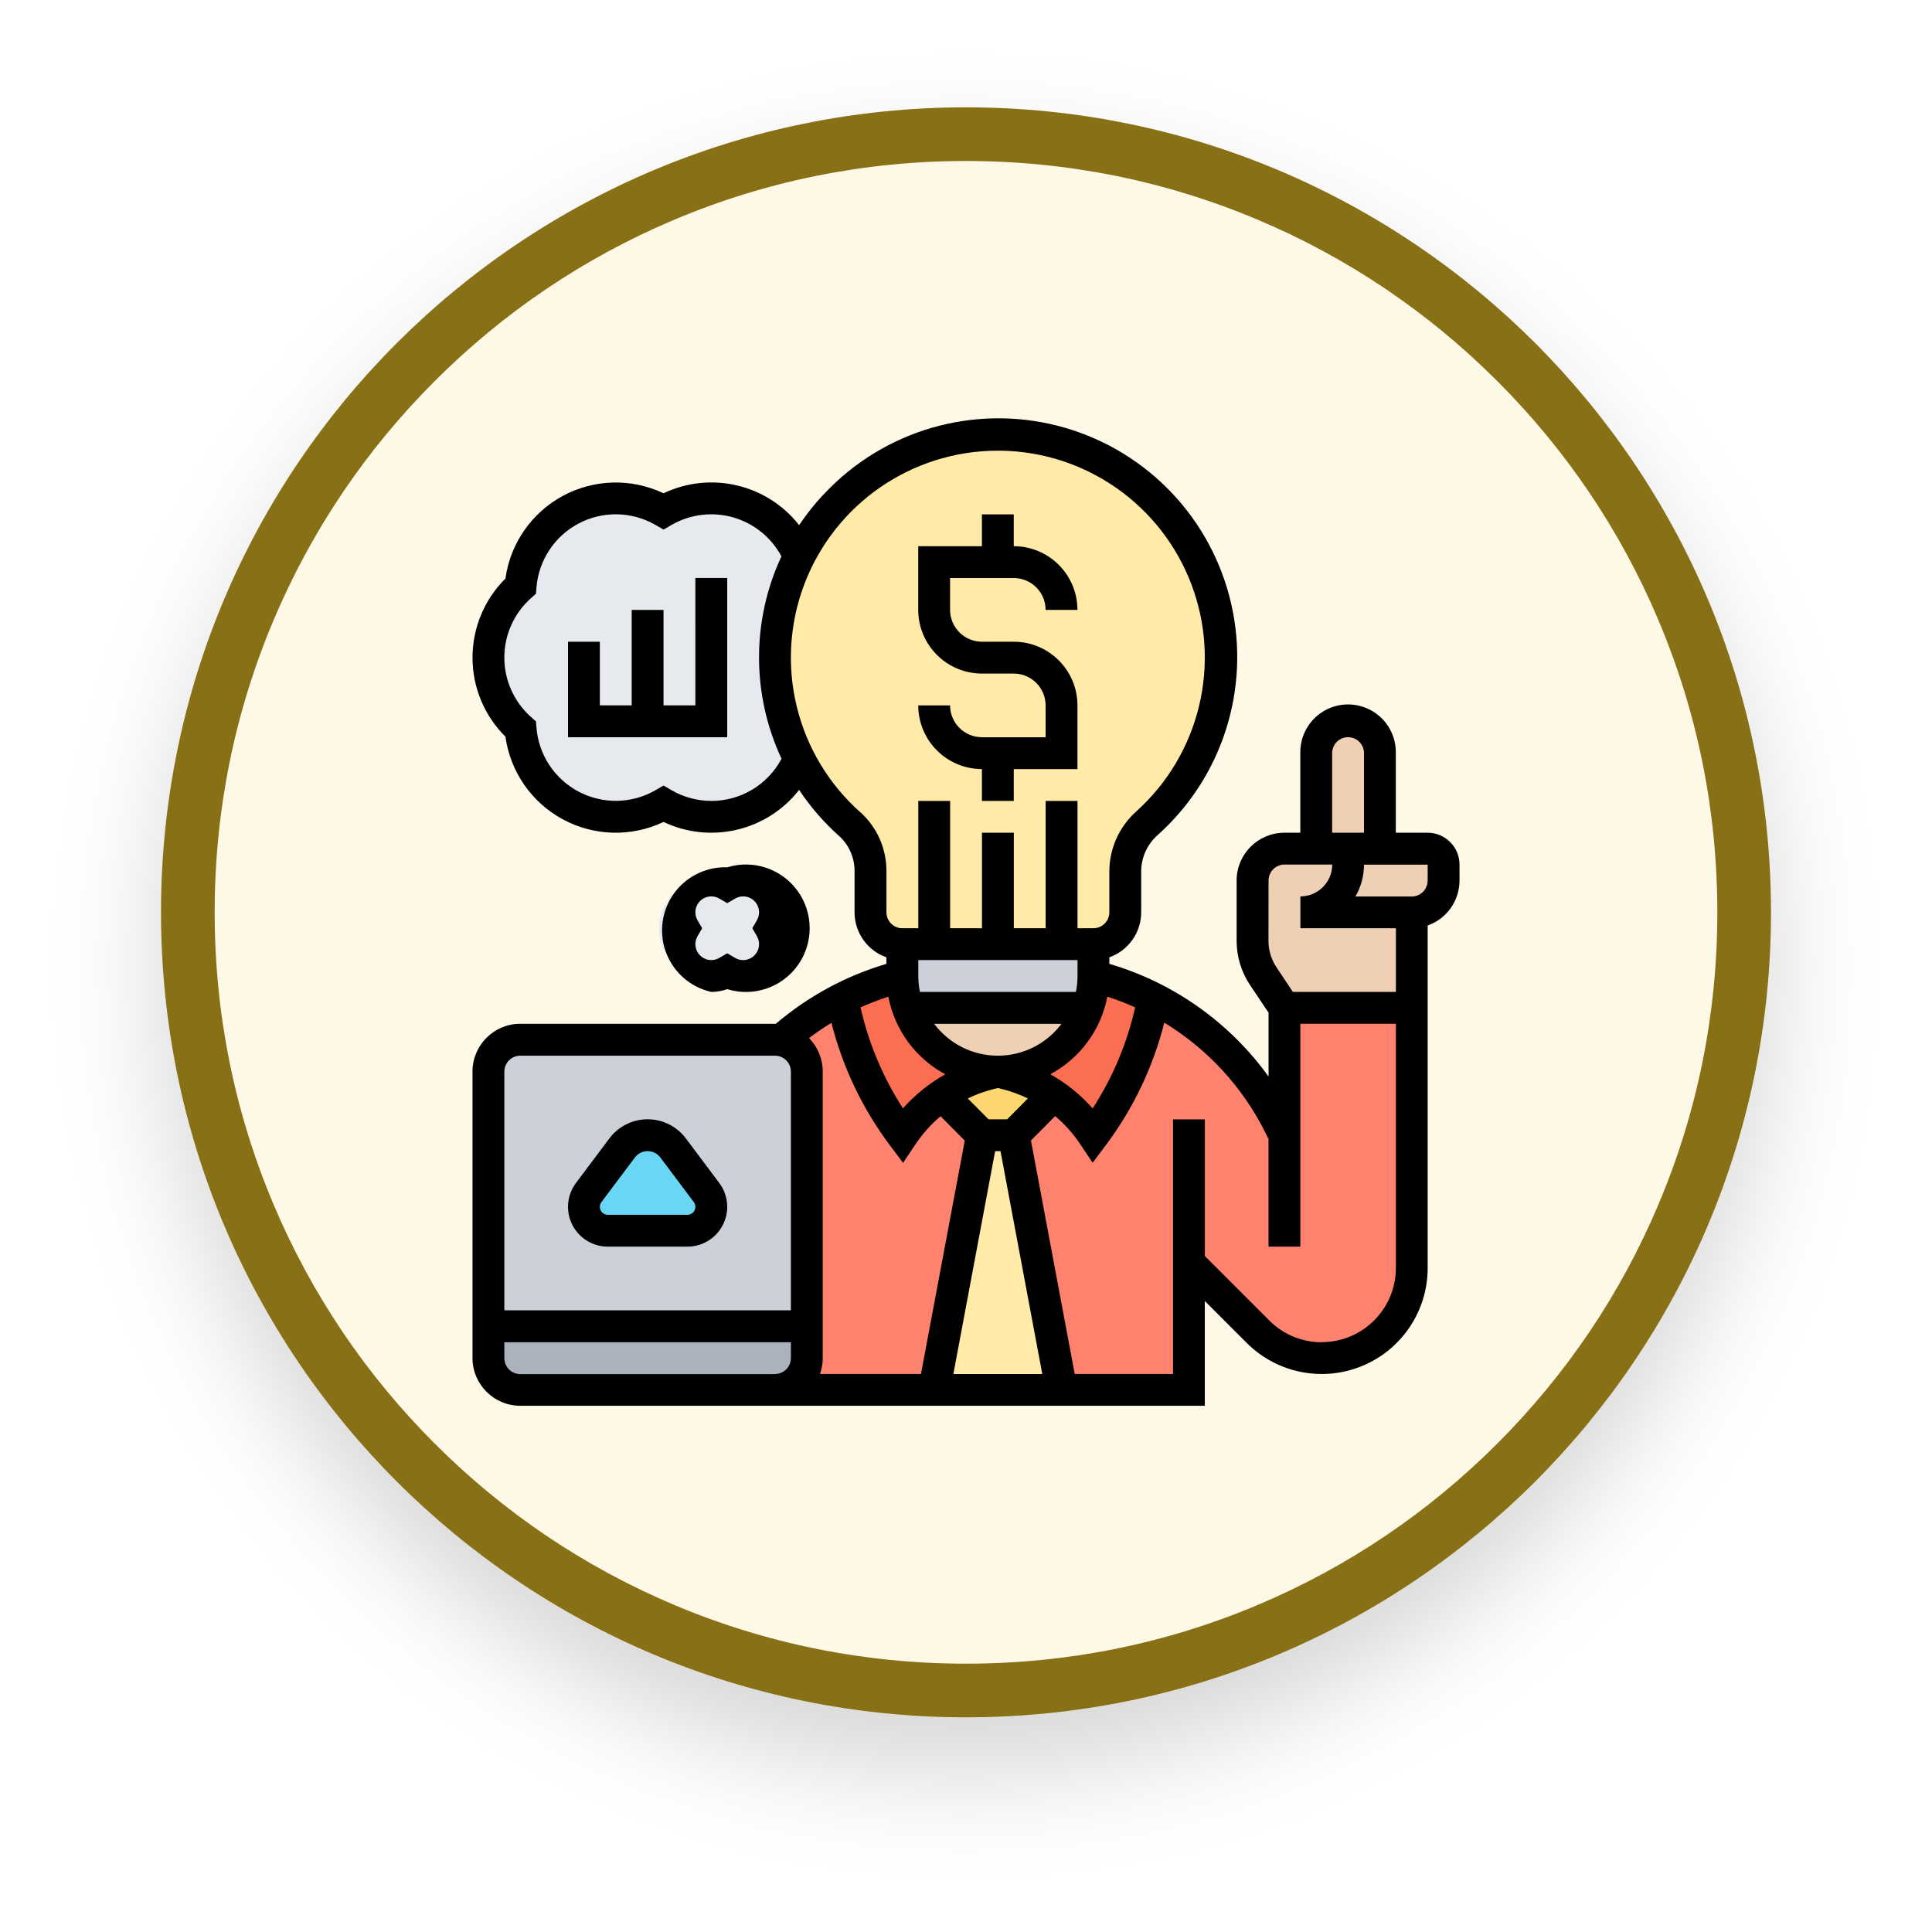
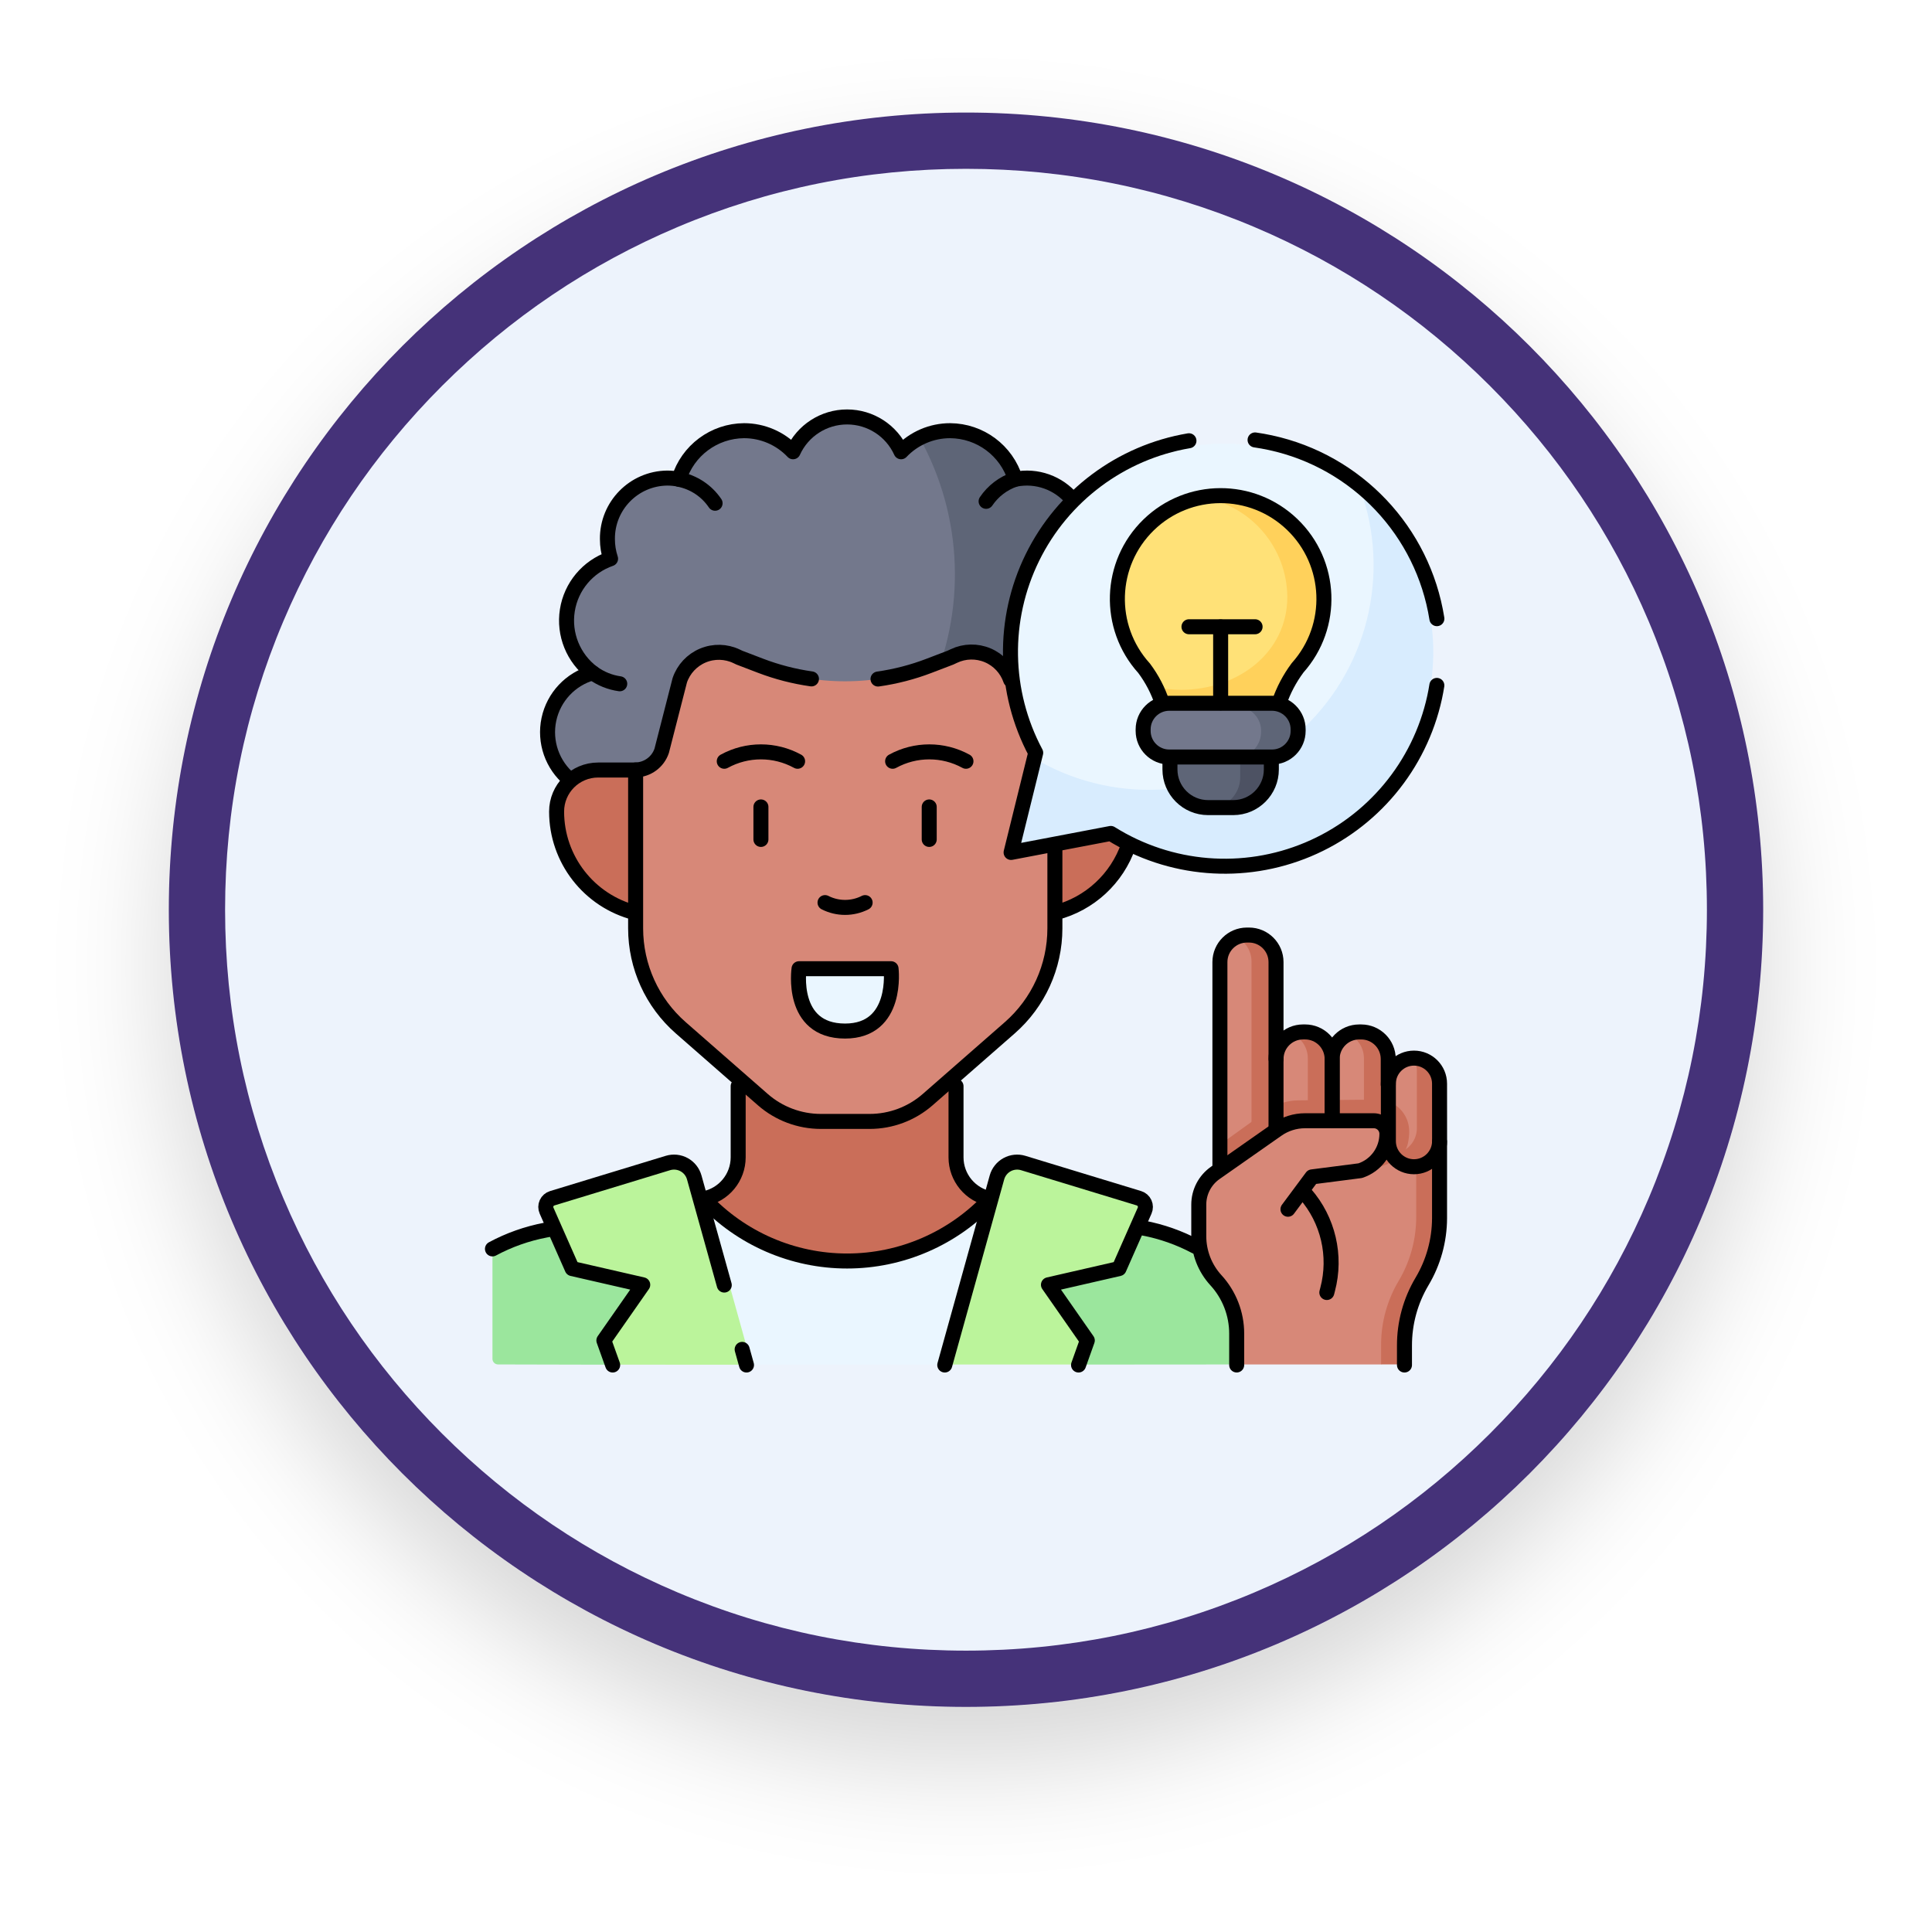
- <svg xmlns="http://www.w3.org/2000/svg" width="108" height="108" viewBox="0 0 108 108">
+ <svg xmlns="http://www.w3.org/2000/svg" width="103" height="103" viewBox="0 0 103 103">
  <defs>
-     <filter id="Path_904820" x="0" y="0" width="108" height="108" filterUnits="userSpaceOnUse">
+     <filter id="Path_978624" x="0" y="0" width="103" height="103" filterUnits="userSpaceOnUse">
      <feOffset dy="3" input="SourceAlpha" />
      <feGaussianBlur stdDeviation="3" result="blur" />
      <feFlood flood-opacity="0.161" />
      <feComposite operator="in" in2="blur" />
      <feComposite in="SourceGraphic" />
    </filter>
  </defs>
-   <g id="Group_1179253" data-name="Group 1179253" transform="translate(-211.023 -999.124)">
-     <g id="Group_1178464" data-name="Group 1178464" transform="translate(220.023 1005.124)">
-       <g id="Group_1173585" data-name="Group 1173585" transform="translate(0 0)">
-         <g id="Group_1173428" data-name="Group 1173428">
-           <g id="Group_1171958" data-name="Group 1171958">
-             <g id="Group_1167341" data-name="Group 1167341">
-               <g id="Group_1166792" data-name="Group 1166792">
-                 <g transform="matrix(1, 0, 0, 1, -9, -6)" filter="url(#Path_904820)">
-                   <g id="Path_904820-2" data-name="Path 904820" transform="translate(9 6)" fill="#fef9e7">
-                     <path d="M 45 88.5 C 39.127 88.5 33.43 87.35 28.068 85.082 C 22.889 82.891 18.236 79.755 14.241 75.759 C 10.245 71.764 7.109 67.111 4.918 61.932 C 2.65 56.57 1.5 50.873 1.5 45 C 1.5 39.127 2.65 33.43 4.918 28.068 C 7.109 22.889 10.245 18.236 14.241 14.241 C 18.236 10.245 22.889 7.109 28.068 4.918 C 33.43 2.65 39.127 1.5 45 1.5 C 50.873 1.5 56.57 2.65 61.932 4.918 C 67.111 7.109 71.764 10.245 75.759 14.241 C 79.755 18.236 82.891 22.889 85.082 28.068 C 87.35 33.43 88.5 39.127 88.5 45 C 88.5 50.873 87.35 56.57 85.082 61.932 C 82.891 67.111 79.755 71.764 75.759 75.759 C 71.764 79.755 67.111 82.891 61.932 85.082 C 56.57 87.35 50.873 88.5 45 88.5 Z" stroke="none" />
-                     <path d="M 45 3 C 39.329 3 33.829 4.11 28.653 6.299 C 23.652 8.415 19.16 11.443 15.302 15.302 C 11.443 19.16 8.415 23.652 6.299 28.653 C 4.11 33.829 3 39.329 3 45 C 3 50.671 4.11 56.171 6.299 61.347 C 8.415 66.348 11.443 70.84 15.302 74.698 C 19.16 78.557 23.652 81.585 28.653 83.701 C 33.829 85.89 39.329 87 45 87 C 50.671 87 56.171 85.89 61.347 83.701 C 66.348 81.585 70.84 78.557 74.698 74.698 C 78.557 70.84 81.585 66.348 83.701 61.347 C 85.89 56.171 87 50.671 87 45 C 87 39.329 85.89 33.829 83.701 28.653 C 81.585 23.652 78.557 19.16 74.698 15.302 C 70.84 11.443 66.348 8.415 61.347 6.299 C 56.171 4.11 50.671 3 45 3 M 45 -7.62939453125e-06 C 69.853 -7.62939453125e-06 90 20.147 90 45 C 90 69.853 69.853 90 45 90 C 20.147 90 -7.62939453125e-06 69.853 -7.62939453125e-06 45 C -7.62939453125e-06 20.147 20.147 -7.62939453125e-06 45 -7.62939453125e-06 Z" stroke="none" fill="#887013" />
+   <g id="Group_1206696" data-name="Group 1206696" transform="translate(-171 -1252)">
+     <g id="Group_1202703" data-name="Group 1202703" transform="translate(0 -1614)">
+       <g id="Group_1176881" data-name="Group 1176881">
+         <g id="Group_1175148" data-name="Group 1175148" transform="translate(0 1580)">
+           <g id="Group_1173798" data-name="Group 1173798" transform="translate(-3 -3520)">
+             <g id="Group_1171925" data-name="Group 1171925" transform="translate(-22 -2246)">
+               <g id="Group_1164524" data-name="Group 1164524" transform="translate(205 7058)">
+                 <g id="Group_1144123" data-name="Group 1144123">
+                   <g transform="matrix(1, 0, 0, 1, -9, -6)" filter="url(#Path_978624)">
+                     <g id="Path_978624-2" data-name="Path 978624" transform="translate(9 6)" fill="#edf3fc">
+                       <path d="M 42.5 83.5 C 36.964 83.5 31.595 82.416 26.541 80.279 C 21.659 78.214 17.274 75.257 13.509 71.491 C 9.743 67.726 6.786 63.341 4.721 58.459 C 2.584 53.405 1.5 48.036 1.5 42.5 C 1.5 36.964 2.584 31.595 4.721 26.541 C 6.786 21.659 9.743 17.274 13.509 13.509 C 17.274 9.743 21.659 6.786 26.541 4.721 C 31.595 2.584 36.964 1.5 42.5 1.5 C 48.036 1.5 53.405 2.584 58.459 4.721 C 63.341 6.786 67.726 9.743 71.491 13.509 C 75.257 17.274 78.214 21.659 80.279 26.541 C 82.416 31.595 83.5 36.964 83.5 42.5 C 83.5 48.036 82.416 53.405 80.279 58.459 C 78.214 63.341 75.257 67.726 71.491 71.491 C 67.726 75.257 63.341 78.214 58.459 80.279 C 53.405 82.416 48.036 83.5 42.5 83.5 Z" stroke="none" />
+                       <path d="M 42.5 3 C 37.166 3 31.994 4.044 27.126 6.103 C 22.422 8.092 18.198 10.941 14.569 14.569 C 10.941 18.198 8.092 22.422 6.103 27.126 C 4.044 31.994 3 37.166 3 42.5 C 3 47.834 4.044 53.006 6.103 57.874 C 8.092 62.578 10.941 66.802 14.569 70.431 C 18.198 74.059 22.422 76.908 27.126 78.897 C 31.994 80.956 37.166 82 42.5 82 C 47.834 82 53.006 80.956 57.874 78.897 C 62.578 76.908 66.802 74.059 70.431 70.431 C 74.059 66.802 76.908 62.578 78.897 57.874 C 80.956 53.006 82 47.834 82 42.5 C 82 37.166 80.956 31.994 78.897 27.126 C 76.908 22.422 74.059 18.198 70.431 14.569 C 66.802 10.941 62.578 8.092 57.874 6.103 C 53.006 4.044 47.834 3 42.5 3 M 42.5 0 C 65.972 0 85 19.028 85 42.5 C 85 65.972 65.972 85 42.5 85 C 19.028 85 0 65.972 0 42.5 C 0 19.028 19.028 0 42.5 0 Z" stroke="none" fill="#453179" />
+                     </g>
                  </g>
                </g>
              </g>
            </g>
          </g>
        </g>
      </g>
-       <g id="business-thinking_6446968" transform="translate(17.413 17.414)">
-         <g id="Group_1178999" data-name="Group 1178999" transform="translate(0.89 0.889)">
-           <g id="Group_1178982" data-name="Group 1178982" transform="translate(24.917 39.156)">
-             <path id="Path_1040897" data-name="Path 1040897" d="M236.45,360l2.67,14.238H232L234.67,360Z" transform="translate(-232 -360)" fill="#ffeaa7" />
+       <g id="inspire-idea_14781822_1_" data-name="inspire-idea_14781822 (1)" transform="translate(189.504 2880.729)">
+         <g id="Group_1173811" data-name="Group 1173811" transform="translate(7.75 7.5)">
+           <path id="Path_1030754" data-name="Path 1030754" d="M118.589,345.38v-3.7a2.249,2.249,0,0,0,1.828-2.209v-6.359h11.614v6.359a2.249,2.249,0,0,0,1.828,2.209l.316,3.185Z" transform="translate(-107.317 -300.001)" fill="#ca6e59" />
+           <path id="Path_1030755" data-name="Path 1030755" d="M60.179,17.509c0,7.317-3.938,16.009-13.962,13.134l-8.364-3.8a3.3,3.3,0,0,1-.218-4.884l.844-.233.584-.581a3.49,3.49,0,0,1,.7-5.987.308.308,0,0,0,.18-.358,3.313,3.313,0,0,1-.093-.78,3.225,3.225,0,0,1,3.189-3.258,3.192,3.192,0,0,1,.62.062,1.514,1.514,0,0,1,.241-.244,1.288,1.288,0,0,0,.535-1.124A3.594,3.594,0,0,1,49.471,9.1a.3.3,0,0,0,.455-.073,3.155,3.155,0,0,1,5.4,0,.3.3,0,0,0,.456.073A3.582,3.582,0,0,1,56.5,8.62C60.179,9.736,60.179,14.869,60.179,17.509Z" transform="translate(-33.72 -7.5)" fill="#73788c" />
+           <path id="Path_1030756" data-name="Path 1030756" d="M153.016,30.766a3.278,3.278,0,0,1-1.193,2.54l-9.566,5.2h-8.552l-3.065-1.394a15.027,15.027,0,0,0,10.281-22.023,3.56,3.56,0,0,1,1.619-.387,3.609,3.609,0,0,1,2.7,1.219l.168.821.608.547a3.19,3.19,0,0,1,.619-.062,3.225,3.225,0,0,1,3.19,3.258,3.331,3.331,0,0,1-.168,1.042,3.486,3.486,0,0,1,.955,6.082A3.248,3.248,0,0,1,153.016,30.766Z" transform="translate(-118.143 -13.968)" fill="#5e6577" />
+           <path id="Path_1030757" data-name="Path 1030757" d="M67.919,200.17a5.568,5.568,0,0,0,4.241-5.407h0a2.214,2.214,0,0,0-2.214-2.214H67.919l-22.3,0H43.589a2.214,2.214,0,0,0-2.214,2.214h0a5.568,5.568,0,0,0,4.241,5.407Z" transform="translate(-37.955 -173.73)" fill="#ca6e59" />
+           <path id="Path_1030758" data-name="Path 1030758" d="M99.84,130.95a2.2,2.2,0,0,1,2.877.948,8.841,8.841,0,0,0,.738,1.121l.481.64c.2.594.657,3.368,1.285,3.368v8.447a7.046,7.046,0,0,1-2.407,5.3l-4.376,3.83a4.7,4.7,0,0,1-3.093,1.161h-2.6a4.7,4.7,0,0,1-3.093-1.161l-4.376-3.83a7.046,7.046,0,0,1-2.407-5.3v-8.447A1.5,1.5,0,0,0,84.265,136l.964-3.76a2.2,2.2,0,0,1,3.034-1.273l.141.067,1.134.434a12.551,12.551,0,0,0,8.982,0l1.134-.434Z" transform="translate(-75.235 -118.206)" fill="#d78878" />
+           <path id="Path_1030759" data-name="Path 1030759" d="M170.647,300.083c-2.413,0-2.52-2.227-2.48-3.035a.3.3,0,0,1,.3-.288h4.342a.3.3,0,0,1,.3.3C173.14,297.87,172.981,300.083,170.647,300.083Z" transform="translate(-151.849 -267.344)" fill="#eaf6ff" />
+           <path id="Path_1030760" data-name="Path 1030760" d="M14.438,439.682l-6.383-.015a.3.3,0,0,1-.305-.3v-5.668a.306.306,0,0,1,.164-.272,9.864,9.864,0,0,1,2.659-.915l.735-.147,6.487,2.406Z" transform="translate(-7.75 -389.154)" fill="#9be69d" />
+           <path id="Path_1030761" data-name="Path 1030761" d="M297.81,435.218l-2.462,4.018-8.5.006-3.075-5.386c.034-.035,6.217-1.976,6.217-1.976l.42.08a9.867,9.867,0,0,1,2.779.978Z" transform="translate(-255.702 -388.722)" fill="#9be69d" />
+           <path id="Path_1030762" data-name="Path 1030762" d="M122.1,418.39l.929,4.666-3.357,4.064-10.195.012-3.867-4.263,1.442-4.456A10.442,10.442,0,0,0,122.1,418.39Z" transform="translate(-95.655 -376.604)" fill="#eaf6ff" />
+           <path id="Path_1030763" data-name="Path 1030763" d="M49.151,408.927l-2.777-9.985a1.118,1.118,0,0,0-1.4-.77L38.8,400.054a.484.484,0,0,0-.3.66l1.3,2.949a.305.305,0,0,0,.211.174l3.173.728a.305.305,0,0,1,.182.472L41.643,407.5a.305.305,0,0,0-.037.278l.415,1.146Z" transform="translate(-35.333 -358.399)" fill="#bbf49b" />
+           <path id="Path_1030764" data-name="Path 1030764" d="M243.879,408.71l2.78-10a1.117,1.117,0,0,1,1.4-.769l6.173,1.88a.485.485,0,0,1,.3.66l-1.3,2.949a.3.3,0,0,1-.211.174l-3.173.728a.305.305,0,0,0-.182.472l1.722,2.468a.3.3,0,0,1,.037.277l-.416,1.16Z" transform="translate(-219.866 -358.194)" fill="#bbf49b" />
+           <g id="Group_1173808" data-name="Group 1173808" transform="translate(37.646 27.587)">
+             <path id="Path_1030765" data-name="Path 1030765" d="M390.017,387.922v3.911a11.913,11.913,0,0,1-.268,2.371,8.328,8.328,0,0,1-.963,1.733c-.616,1.037-.347,2.105-.342,3.311l-.782.5h-7.707v-1.674a4.206,4.206,0,0,0-1.106-2.842,3.482,3.482,0,0,1-.914-2.349V391.2a2.063,2.063,0,0,1,.881-1.69Z" transform="translate(-377.933 -376.822)" fill="#d78878" />
+             <g id="Group_1173807" data-name="Group 1173807" transform="translate(9.406 6.566)">
+               <path id="Path_1030766" data-name="Path 1030766" d="M473.1,344.006v3.878a.813.813,0,0,1-.326.728c-.244.244-1.1-.129-1.474-.126l-.663-.709-.214-2.521.7-.543a1.364,1.364,0,0,1,1.328-1.362C472.9,343.516,473.1,343.747,473.1,344.006Z" transform="translate(-470.425 -343.35)" fill="#d78878" />
+               <path id="Path_1030767" data-name="Path 1030767" d="M481.61,344.7v3.064a1.365,1.365,0,0,1-2.468.8l-.087-.093a1.365,1.365,0,0,0,1.353-1.365V344.05a1.356,1.356,0,0,0-.2-.709h.037A1.364,1.364,0,0,1,481.61,344.7Z" transform="translate(-478.177 -343.34)" fill="#ca6e59" />
+             </g>
+             <path id="Path_1030768" data-name="Path 1030768" d="M476.669,386.87v4.079a6.651,6.651,0,0,1-.936,3.4,6.654,6.654,0,0,0-.935,3.427l0,.719a.305.305,0,0,1-.3.306h-.939l0-1.025a6.665,6.665,0,0,1,.936-3.427,6.65,6.65,0,0,0,.936-3.4v-3.9Z" transform="translate(-463.829 -375.877)" fill="#ca6e59" />
+             <path id="Path_1030769" data-name="Path 1030769" d="M391.4,281.34v11.016c0,.791-1.295,1.438-2.086,1.438l.672-1.8-.93-.884V281.34a1.44,1.44,0,0,1,.848-1.31A1.33,1.33,0,0,1,391.4,281.34Z" transform="translate(-387.921 -279.902)" fill="#d78878" />
+             <path id="Path_1030770" data-name="Path 1030770" d="M417.66,332.161v3.614c0,.583-.946,1.087-1.447,1.312a1.441,1.441,0,0,1-.851-1.312l-.351-.078v-3.412l.351-.124a1.441,1.441,0,0,1,.851-1.311C417.42,331,417.66,331.579,417.66,332.161Z" transform="translate(-411.24 -325.554)" fill="#d78878" />
+             <path id="Path_1030771" data-name="Path 1030771" d="M447.26,332.161v3.833c0,.582-1.052,1.086-1.552,1.311a1.44,1.44,0,0,1-.851-1.311l-.343-.219v-3.459l.343-.155a1.441,1.441,0,0,1,.851-1.311C447.071,331.035,447.26,331.579,447.26,332.161Z" transform="translate(-437.743 -325.554)" fill="#d78878" />
+             <path id="Path_1030772" data-name="Path 1030772" d="M399.537,280.208v10.429a.65.65,0,0,1-1.3,0V280.208a1.442,1.442,0,0,0-.847-1.31,1.416,1.416,0,0,1,.59-.128h.115A1.442,1.442,0,0,1,399.537,280.208Z" transform="translate(-395.415 -278.77)" fill="#ca6e59" />
+             <path id="Path_1030773" data-name="Path 1030773" d="M428.975,331.038v3.614a1.443,1.443,0,0,1-1.438,1.439h-.116a1.4,1.4,0,0,1-.587-.127,1.441,1.441,0,0,0,.851-1.312v-3.614a1.441,1.441,0,0,0-.851-1.311,1.405,1.405,0,0,1,.587-.127h.116A1.442,1.442,0,0,1,428.975,331.038Z" transform="translate(-421.861 -324.431)" fill="#ca6e59" />
+             <path id="Path_1030774" data-name="Path 1030774" d="M458.395,331.038v3.833a1.443,1.443,0,0,1-1.439,1.438h-.115a1.4,1.4,0,0,1-.587-.127,1.44,1.44,0,0,0,.85-1.311v-3.833a1.441,1.441,0,0,0-.85-1.311,1.4,1.4,0,0,1,.587-.127h.115A1.443,1.443,0,0,1,458.395,331.038Z" transform="translate(-448.289 -324.431)" fill="#ca6e59" />
+             <path id="Path_1030775" data-name="Path 1030775" d="M399.148,367.052a3.1,3.1,0,0,1-.066.633c-.267,1.279-2.17,1.438-3.519,1.578a4.3,4.3,0,0,0-2.549-.347c-.806.249-1.313,1.544-1.324,1.536l-2.64-1.381v-1.3l2.549-1.833a2.855,2.855,0,0,1,1.632-.531l4.232-.04A1.687,1.687,0,0,1,399.148,367.052Z" transform="translate(-387.92 -356.56)" fill="#ca6e59" />
+             <path id="Path_1030776" data-name="Path 1030776" d="M390.472,380.9l1.2-1.62a.305.305,0,0,1,.208-.121l2.6-.315a2.065,2.065,0,0,0,1.423-1.981.7.7,0,0,0-.7-.68h-3.829a2.584,2.584,0,0,0-1.483.467l-3.3,2.312Z" transform="translate(-385.714 -366.273)" fill="#d78878" />
          </g>
-           <g id="Group_1178983" data-name="Group 1178983" transform="translate(25.356 35.596)">
-             <path id="Path_1040898" data-name="Path 1040898" d="M242.183,329.315l-2.231,2.245h-1.78l-2.231-2.245a8.317,8.317,0,0,1,2.674-1.2l.447-.111.447.111A8.317,8.317,0,0,1,242.183,329.315Z" transform="translate(-235.94 -328)" fill="#fcd770" />
-           </g>
-           <g id="Group_1178984" data-name="Group 1178984" transform="translate(0 3.56)">
-             <path id="Path_1040899" data-name="Path 1040899" d="M24.018,48.9a12.4,12.4,0,0,0,1.354,5.653,5.339,5.339,0,0,1-7.583,2.53A5.337,5.337,0,0,1,9.8,52.895a5.337,5.337,0,0,1,0-7.991,5.337,5.337,0,0,1,7.99-4.187,5.339,5.339,0,0,1,7.583,2.53A12.407,12.407,0,0,0,24.018,48.9Z" transform="translate(-8 -40)" fill="#e6e9ed" />
-           </g>
-           <g id="Group_1178985" data-name="Group 1178985" transform="translate(10.679 24.917)">
-             <path id="Path_1040900" data-name="Path 1040900" d="M109.339,233.78a1.768,1.768,0,0,0,0,1.78,1.777,1.777,0,0,1-2.67,1.54,2.681,2.681,0,1,1,0-4.859,1.777,1.777,0,0,1,2.67,1.54Z" transform="translate(-104 -232)" fill="#e6e9ed" />
-           </g>
-           <g id="Group_1178986" data-name="Group 1178986" transform="translate(29.367 31.507)">
-             <path id="Path_1040901" data-name="Path 1040901" d="M287.128,298.889v-7.119h7.119v14.544a5.034,5.034,0,0,1-8.593,3.56l-3.866-3.866v7.119H274.67L272,298.889l2.231-2.245a8.305,8.305,0,0,1,2.218,2.245,18.256,18.256,0,0,0,3.348-7.649,15.941,15.941,0,0,1,7.052,7.094Z" transform="translate(-272 -291.24)" fill="#ff826e" />
-           </g>
-           <g id="Group_1178987" data-name="Group 1178987" transform="translate(16.018 31.507)">
-             <path id="Path_1040902" data-name="Path 1040902" d="M161.337,296.644l2.231,2.245-2.67,14.238H152a1.779,1.779,0,0,0,1.78-1.78V295.329a1.78,1.78,0,0,0-1.435-1.746,15.958,15.958,0,0,1,3.426-2.343,18.255,18.255,0,0,0,3.348,7.649A8.3,8.3,0,0,1,161.337,296.644Z" transform="translate(-152 -291.24)" fill="#ff826e" />
-           </g>
-           <g id="Group_1178988" data-name="Group 1178988" transform="translate(28.477 30.257)">
-             <path id="Path_1040903" data-name="Path 1040903" d="M272.688,281.25a18.255,18.255,0,0,1-3.348,7.649,8.309,8.309,0,0,0-4.892-3.448l-.447-.111A5.334,5.334,0,0,0,269.339,280,15.92,15.92,0,0,1,272.688,281.25Z" transform="translate(-264 -280)" fill="#fc6e51" />
-           </g>
-           <g id="Group_1178989" data-name="Group 1178989" transform="translate(19.789 30.257)">
-             <path id="Path_1040904" data-name="Path 1040904" d="M189.552,281.78a5.342,5.342,0,0,0,5.036,3.56l-.447.111a8.309,8.309,0,0,0-4.892,3.448,18.255,18.255,0,0,1-3.348-7.649,15.88,15.88,0,0,1,3.348-1.25A5.326,5.326,0,0,0,189.552,281.78Z" transform="translate(-185.9 -280)" fill="#fc6e51" />
-           </g>
-           <g id="Group_1178990" data-name="Group 1178990" transform="translate(0 49.835)">
-             <path id="Path_1040905" data-name="Path 1040905" d="M25.8,456v1.78a1.779,1.779,0,0,1-1.78,1.78H9.78A1.779,1.779,0,0,1,8,457.78V456Z" transform="translate(-8 -456)" fill="#aab2bd" />
-           </g>
-           <g id="Group_1178991" data-name="Group 1178991" transform="translate(0 33.816)">
-             <path id="Path_1040906" data-name="Path 1040906" d="M25.8,313.78v14.238H8V313.78A1.779,1.779,0,0,1,9.78,312H24.018a1.778,1.778,0,0,1,1.78,1.78Z" transform="translate(-8 -312)" fill="#ccd1d9" />
-           </g>
-           <g id="Group_1178992" data-name="Group 1178992" transform="translate(5.339 39.156)">
-             <path id="Path_1040907" data-name="Path 1040907" d="M62.852,363.2a1.334,1.334,0,0,1-1.068,2.136h-4.45a1.335,1.335,0,0,1-1.068-2.136l1.869-2.492a1.78,1.78,0,0,1,2.848,0Z" transform="translate(-56 -360)" fill="#69d6f4" />
-           </g>
-           <g id="Group_1178993" data-name="Group 1178993" transform="translate(45.385 23.138)">
-             <path id="Path_1040908" data-name="Path 1040908" d="M424.009,216.89v.89a1.779,1.779,0,0,1-1.78,1.78H416a2.67,2.67,0,0,0,2.67-2.67.89.89,0,0,0-.89-.89h5.339A.89.89,0,0,1,424.009,216.89Z" transform="translate(-416 -216)" fill="#f0d0b4" />
-           </g>
-           <g id="Group_1178994" data-name="Group 1178994" transform="translate(46.275 16.018)">
-             <path id="Path_1040909" data-name="Path 1040909" d="M427.56,153.78v5.339H424V153.78a1.78,1.78,0,1,1,3.56,0Z" transform="translate(-424 -152)" fill="#f0d0b4" />
-           </g>
-           <g id="Group_1178995" data-name="Group 1178995" transform="translate(42.715 23.138)">
-             <path id="Path_1040910" data-name="Path 1040910" d="M400.9,219.56V224.9H393.78l-1.182-1.773a3.561,3.561,0,0,1-.6-1.974V217.78a1.779,1.779,0,0,1,1.78-1.78h2.67a.89.89,0,0,1,.89.89,2.67,2.67,0,0,1-2.67,2.67Z" transform="translate(-392 -216)" fill="#f0d0b4" />
-           </g>
-           <g id="Group_1178996" data-name="Group 1178996" transform="translate(23.441 32.037)">
-             <path id="Path_1040911" data-name="Path 1040911" d="M218.73,296H228.8a5.342,5.342,0,0,1-10.071,0Z" transform="translate(-218.73 -296)" fill="#f0d0b4" />
-           </g>
-           <g id="Group_1178997" data-name="Group 1178997" transform="translate(23.137 28.477)">
-             <path id="Path_1040912" data-name="Path 1040912" d="M226.679,264v1.78a5.325,5.325,0,0,1-.3,1.78H216.3a5.325,5.325,0,0,1-.3-1.78V264h10.679Z" transform="translate(-216 -264)" fill="#ccd1d9" />
-           </g>
-           <g id="Group_1178998" data-name="Group 1178998" transform="translate(16.018)">
-             <path id="Path_1040913" data-name="Path 1040913" d="M168.018,36.476h-8.9a1.779,1.779,0,0,1-1.78-1.78V32.4a3.518,3.518,0,0,0-1.164-2.632,12.459,12.459,0,1,1,16.612-.042,3.605,3.605,0,0,0-1.21,2.674v2.3a1.779,1.779,0,0,1-1.78,1.78Z" transform="translate(-152 -7.999)" fill="#ffeaa7" />
+           <g id="Group_1173810" data-name="Group 1173810" transform="translate(27.943 1.437)">
+             <path id="Path_1030777" data-name="Path 1030777" d="M302.915,29.783a11.847,11.847,0,0,1-11.763,12.029c-2.146,0-6.857-1.575-7.47-3.285l.116-.468a.3.3,0,0,0-.026-.213A11.1,11.1,0,0,1,300.966,24.4,10.541,10.541,0,0,1,302.915,29.783Z" transform="translate(-282.516 -21.635)" fill="#eaf6ff" />
+             <path id="Path_1030778" data-name="Path 1030778" d="M305.7,59.546a11.121,11.121,0,0,1-16.668,7.1.3.3,0,0,0-.216-.04l-4.579.873a.306.306,0,0,1-.354-.373l1.018-4.119a11.975,11.975,0,0,0,17.284-14.123A11.077,11.077,0,0,1,305.7,59.546Z" transform="translate(-283.738 -46.096)" fill="#d8ecfe" />
+             <g id="Group_1173809" data-name="Group 1173809" transform="translate(5.374 2.766)">
+               <path id="Path_1030779" data-name="Path 1030779" d="M345.509,55.23c0,2.975-3.125,5.854-6.162,5.854-.461,0-.959.313-1.763-.875a6.47,6.47,0,0,0-.8-1.4,5.512,5.512,0,0,1,3.111-9.127C344.071,49.682,345.509,52.583,345.509,55.23Z" transform="translate(-335.361 -49.596)" fill="#ffe177" />
+               <path id="Path_1030780" data-name="Path 1030780" d="M364.536,54.349a5.492,5.492,0,0,1-1.4,3.672,6.655,6.655,0,0,0-1.335,3.968v.345l-5.549.018v-.3a9.315,9.315,0,0,0-.682-3.032,5.581,5.581,0,0,0,1.335.16c3.036,0,5.667-1.977,5.667-4.953a5.419,5.419,0,0,0-4.519-5.3,5.516,5.516,0,0,1,6.485,5.426Z" transform="translate(-353.513 -48.837)" fill="#ffd15b" />
+               <path id="Path_1030781" data-name="Path 1030781" d="M366.692,179.51l.863,1.685c0,.914-.548,1.685-2.517,1.685h-.432a1.655,1.655,0,0,1-1.655-1.655V179.51h3.741Z" transform="translate(-360.145 -166.221)" fill="#5e6577" />
+               <path id="Path_1030782" data-name="Path 1030782" d="M386.8,179.511v1.715a1.655,1.655,0,0,1-1.655,1.655h-1.67a1.654,1.654,0,0,0,1.654-1.655v-1.715Z" transform="translate(-378.581 -166.222)" fill="#4d5263" />
+               <path id="Path_1030783" data-name="Path 1030783" d="M354.015,160.546c0,.366.222.781,0,1.022a6.664,6.664,0,0,1-2.212.525h-4.07a1.28,1.28,0,0,1-1.229-1.326,1.382,1.382,0,0,1,.36-.939,1.184,1.184,0,0,1,.869-.388h4.07C352.482,159.439,354.015,159.813,354.015,160.546Z" transform="translate(-345.371 -148.191)" fill="#73788c" />
+               <path id="Path_1030784" data-name="Path 1030784" d="M402.069,160.766a1.38,1.38,0,0,1-.359.938,1.185,1.185,0,0,1-.869.388h-2.229a1.183,1.183,0,0,0,.869-.388,1.38,1.38,0,0,0,.359-.938,1.281,1.281,0,0,0-1.229-1.327h2.229A1.281,1.281,0,0,1,402.069,160.766Z" transform="translate(-392.179 -148.191)" fill="#5e6577" />
+             </g>
          </g>
        </g>
-         <g id="Group_1179000" data-name="Group 1179000" transform="translate(0 -0.001)">
-           <path id="Path_1040914" data-name="Path 1040914" d="M227.56,60.459a1.782,1.782,0,0,1-1.78-1.78H224a3.564,3.564,0,0,0,3.56,3.56v1.78h1.78v-1.78h3.56v-3.56a3.564,3.564,0,0,0-3.56-3.56h-1.78a1.782,1.782,0,0,1-1.78-1.78V51.56h3.56a1.782,1.782,0,0,1,1.78,1.78h1.78a3.564,3.564,0,0,0-3.56-3.56V48h-1.78v1.78H224v3.56a3.564,3.564,0,0,0,3.56,3.56h1.78a1.782,1.782,0,0,1,1.78,1.78v1.78Z" transform="translate(-199.083 -42.66)" />
-           <path id="Path_1040915" data-name="Path 1040915" d="M53.394,23.136h-1.78v-4.45a2.67,2.67,0,1,0-5.339,0v4.45h-.89a2.673,2.673,0,0,0-2.67,2.67v3.372a4.436,4.436,0,0,0,.747,2.468L44.5,33.195v3.57a16.819,16.819,0,0,0-8.9-6.3V30.1a2.674,2.674,0,0,0,1.78-2.517v-2.3a2.721,2.721,0,0,1,.915-2.012A13.348,13.348,0,1,0,20,3.842a13.5,13.5,0,0,0-1.741,2.1A6.231,6.231,0,0,0,10.679,4.16,6.227,6.227,0,0,0,1.841,8.928a6.225,6.225,0,0,0,0,8.838,6.227,6.227,0,0,0,8.838,4.768,6.231,6.231,0,0,0,7.579-1.791,13.346,13.346,0,0,0,2.234,2.574,2.629,2.629,0,0,1,.865,1.968v2.3a2.674,2.674,0,0,0,1.78,2.517v.365a16.925,16.925,0,0,0-6.18,3.349H2.67A2.673,2.673,0,0,0,0,36.485V52.5a2.673,2.673,0,0,0,2.67,2.67H40.936V49.312l2.346,2.346a5.924,5.924,0,0,0,10.113-4.189V28.323a2.674,2.674,0,0,0,1.78-2.517v-.89A1.782,1.782,0,0,0,53.394,23.136Zm-5.339-4.45a.89.89,0,0,1,1.78,0v4.45h-1.78ZM44.5,25.806a.891.891,0,0,1,.89-.89h2.67a1.782,1.782,0,0,1-1.78,1.78v1.78h5.339v3.56H45.861l-.918-1.377a2.661,2.661,0,0,1-.448-1.481Zm-10.679,4.45v.89a4.453,4.453,0,0,1-.09.89h-8.72a4.453,4.453,0,0,1-.09-.89v-.89ZM29.367,35.6a4.445,4.445,0,0,1-3.557-1.78h7.114A4.445,4.445,0,0,1,29.367,35.6ZM26.43,36.637a9.161,9.161,0,0,0-2.366,1.906A17.484,17.484,0,0,1,21.691,32.9a15.087,15.087,0,0,1,1.555-.6,6.247,6.247,0,0,0,3.184,4.34Zm2.786,4.3h.3l2.336,12.459H26.88Zm.671-1.78H28.847l-1.159-1.166a7.421,7.421,0,0,1,1.448-.528l.231-.058.231.058a7.42,7.42,0,0,1,1.448.528ZM32.3,36.637A6.248,6.248,0,0,0,35.488,32.3a15.057,15.057,0,0,1,1.555.6,17.484,17.484,0,0,1-2.374,5.646A9.164,9.164,0,0,0,32.3,36.637ZM13.349,21.357a4.446,4.446,0,0,1-2.224-.6l-.446-.258-.446.258a4.447,4.447,0,0,1-6.657-3.489l-.029-.357-.268-.237a4.446,4.446,0,0,1,0-6.659l.268-.237.029-.357a4.447,4.447,0,0,1,6.657-3.489l.446.258.446-.258A4.447,4.447,0,0,1,17.27,7.687,13.37,13.37,0,0,0,17.276,19a4.444,4.444,0,0,1-3.928,2.359Zm8.327.632a11.568,11.568,0,0,1,7.69-20.21h.168A11.568,11.568,0,0,1,37.1,21.95a4.5,4.5,0,0,0-1.5,3.335v2.3a.891.891,0,0,1-.89.89h-.89V21.357h-1.78v7.119h-1.78V23.136h-1.78v5.339H26.7V21.357h-1.78v7.119h-.89a.891.891,0,0,1-.89-.89v-2.3a4.41,4.41,0,0,0-1.461-3.3ZM2.67,35.6H16.908a.891.891,0,0,1,.89.89V49.833H1.78V36.485A.891.891,0,0,1,2.67,35.6Zm14.238,17.8H2.67a.891.891,0,0,1-.89-.89v-.89H17.8v.89A.891.891,0,0,1,16.908,53.393Zm1.9-18.781a15.118,15.118,0,0,1,1.258-.856,19.25,19.25,0,0,0,3.249,6.822l.755,1.006.7-1.046a7.416,7.416,0,0,1,1.395-1.56l1.353,1.362L25.069,53.393H19.425a2.657,2.657,0,0,0,.153-.89V36.485a2.661,2.661,0,0,0-.77-1.873Zm28.662,17A4.117,4.117,0,0,1,44.54,50.4l-3.6-3.6v-7.64h-1.78V53.393H33.665L31.218,40.34l1.353-1.362a7.416,7.416,0,0,1,1.395,1.56l.7,1.046.755-1.006a19.25,19.25,0,0,0,3.25-6.825,15.049,15.049,0,0,1,5.643,6.133l.184.368v6.019h1.78V33.815h5.339V47.469A4.149,4.149,0,0,1,47.47,51.613Zm5.924-25.807a.891.891,0,0,1-.89.89H49.356a3.537,3.537,0,0,0,.479-1.78h3.56Z" transform="translate(0 0.001)" />
-           <path id="Path_1040916" data-name="Path 1040916" d="M50.225,359.119h4.45a2.225,2.225,0,0,0,1.78-3.56l-1.869-2.492a2.67,2.67,0,0,0-4.272,0l-1.869,2.492a2.225,2.225,0,0,0,1.78,3.56Zm-.356-2.492,1.869-2.492a.89.89,0,0,1,1.424,0l1.869,2.492a.445.445,0,0,1-.356.712h-4.45a.445.445,0,0,1-.356-.712Z" transform="translate(-42.661 -312.844)" />
-           <path id="Path_1040917" data-name="Path 1040917" d="M98.67,231.119a2.661,2.661,0,0,0,.89-.154,3.563,3.563,0,1,0,0-6.812,3.527,3.527,0,0,0-.89,6.966Zm-.77-4.006a.874.874,0,0,1-.12-.444.891.891,0,0,1,.89-.89.873.873,0,0,1,.444.12l.446.258.446-.258a.875.875,0,0,1,.444-.12.891.891,0,0,1,.89.89.874.874,0,0,1-.12.444l-.258.446.258.446a.875.875,0,0,1,.12.444.891.891,0,0,1-.89.89.874.874,0,0,1-.444-.12l-.446-.259-.446.259a.874.874,0,0,1-.444.12.891.891,0,0,1-.89-.89.875.875,0,0,1,.12-.444l.258-.446Z" transform="translate(-85.321 -199.083)" />
-           <path id="Path_1040918" data-name="Path 1040918" d="M55.119,87.119h-1.78V81.78H51.56v5.339H49.78V83.56H48V88.9h8.9V80h-1.78Z" transform="translate(-42.661 -71.101)" />
+         <g id="Group_1173820" data-name="Group 1173820" transform="translate(7.75 7.5)">
+           <g id="Group_1173812" data-name="Group 1173812" transform="translate(3.42 18.822)">
+             <path id="Path_1030785" data-name="Path 1030785" d="M45.566,200.186a5.568,5.568,0,0,1-4.19-5.394h0a2.214,2.214,0,0,1,2.214-2.214h2.027" transform="translate(-41.376 -192.577)" fill="none" stroke="#000" stroke-linecap="round" stroke-linejoin="round" stroke-miterlimit="10" stroke-width="0.8" />
+             <path id="Path_1030786" data-name="Path 1030786" d="M306.932,232.041a5.577,5.577,0,0,1-3.875,3.588" transform="translate(-276.445 -228.028)" fill="none" stroke="#000" stroke-linecap="round" stroke-linejoin="round" stroke-miterlimit="10" stroke-width="0.8" />
+           </g>
+           <path id="Path_1030787" data-name="Path 1030787" d="M209.872,132.179a12.549,12.549,0,0,0,2.728-.707l1.134-.434.188-.088a2.2,2.2,0,0,1,3.021,1.279" transform="translate(-189.317 -118.207)" fill="none" stroke="#000" stroke-linecap="round" stroke-linejoin="round" stroke-miterlimit="10" stroke-width="0.8" />
+           <path id="Path_1030788" data-name="Path 1030788" d="M105.22,141.262v4.343a7.046,7.046,0,0,1-2.407,5.3l-4.376,3.83a4.7,4.7,0,0,1-3.093,1.161h-2.6a4.7,4.7,0,0,1-3.093-1.161l-4.376-3.83a7.046,7.046,0,0,1-2.407-5.3v-8.447a1.5,1.5,0,0,0,1.39-1.022l.964-3.76a2.2,2.2,0,0,1,3.034-1.273l.141.067,1.134.434a12.543,12.543,0,0,0,2.711.7" transform="translate(-75.235 -118.339)" fill="none" stroke="#000" stroke-linecap="round" stroke-linejoin="round" stroke-miterlimit="10" stroke-width="0.8" />
+           <g id="Group_1173814" data-name="Group 1173814" transform="translate(12.358 17.855)">
+             <g id="Group_1173813" data-name="Group 1173813">
+               <path id="Path_1030789" data-name="Path 1030789" d="M184.227,262.089a2.357,2.357,0,0,1-2.138,0" transform="translate(-176.717 -254.053)" fill="none" stroke="#000" stroke-linecap="round" stroke-linejoin="round" stroke-miterlimit="10" stroke-width="0.8" />
+               <path id="Path_1030790" data-name="Path 1030790" d="M133.176,183.574a4.067,4.067,0,0,0-3.91,0" transform="translate(-129.266 -183.073)" fill="none" stroke="#000" stroke-linecap="round" stroke-linejoin="round" stroke-miterlimit="10" stroke-width="0.8" />
+               <path id="Path_1030791" data-name="Path 1030791" d="M221.4,183.574a4.067,4.067,0,0,0-3.91,0" transform="translate(-208.514 -183.073)" fill="none" stroke="#000" stroke-linecap="round" stroke-linejoin="round" stroke-miterlimit="10" stroke-width="0.8" />
+               <line id="Line_813" data-name="Line 813" y1="1.732" transform="translate(10.927 2.936)" fill="none" stroke="#000" stroke-linecap="round" stroke-linejoin="round" stroke-miterlimit="10" stroke-width="0.8" />
+               <line id="Line_814" data-name="Line 814" y1="1.732" transform="translate(1.955 2.936)" fill="none" stroke="#000" stroke-linecap="round" stroke-linejoin="round" stroke-miterlimit="10" stroke-width="0.8" />
+             </g>
+             <path id="Path_1030792" data-name="Path 1030792" d="M170.648,300.083c-2.947,0-2.454-3.323-2.454-3.323H173.1S173.507,300.083,170.648,300.083Z" transform="translate(-164.207 -285.199)" fill="none" stroke="#000" stroke-linecap="round" stroke-linejoin="round" stroke-miterlimit="10" stroke-width="0.8" />
+           </g>
+           <path id="Path_1030793" data-name="Path 1030793" d="M64.641,11.9A3.144,3.144,0,0,0,61.6,10.82a3.66,3.66,0,0,0-3.476-2.588A3.6,3.6,0,0,0,55.51,9.356a3.162,3.162,0,0,0-5.76,0,3.6,3.6,0,0,0-2.611-1.124,3.66,3.66,0,0,0-3.476,2.588,3.143,3.143,0,0,0-.62-.062,3.224,3.224,0,0,0-3.19,3.258,3.315,3.315,0,0,0,.168,1.042,3.487,3.487,0,0,0-.955,6.083,3.286,3.286,0,0,0-1.21,5.7" transform="translate(-33.724 -7.5)" fill="none" stroke="#000" stroke-linecap="round" stroke-linejoin="round" stroke-miterlimit="10" stroke-width="0.8" />
+           <path id="Path_1030794" data-name="Path 1030794" d="M61.766,142.224a3.192,3.192,0,0,1-1.439-.583" transform="translate(-54.98 -127.999)" fill="none" stroke="#000" stroke-linecap="round" stroke-linejoin="round" stroke-miterlimit="10" stroke-width="0.8" />
+           <path id="Path_1030795" data-name="Path 1030795" d="M105.6,40.2a3.027,3.027,0,0,1,1.918,1.274" transform="translate(-95.649 -36.874)" fill="none" stroke="#000" stroke-linecap="round" stroke-linejoin="round" stroke-miterlimit="10" stroke-width="0.8" />
+           <path id="Path_1030796" data-name="Path 1030796" d="M268.087,40.183a3.031,3.031,0,0,0-1.541,1.174" transform="translate(-240.228 -36.859)" fill="none" stroke="#000" stroke-linecap="round" stroke-linejoin="round" stroke-miterlimit="10" stroke-width="0.8" />
+           <path id="Path_1030797" data-name="Path 1030797" d="M302.028,33.043q-.051.322-.121.645a11.448,11.448,0,0,1-17.262,7.247l-5.315,1.013,1.312-5.312A11.419,11.419,0,0,1,288.812,20" transform="translate(-251.68 -18.731)" fill="none" stroke="#000" stroke-linecap="round" stroke-linejoin="round" stroke-miterlimit="10" stroke-width="0.8" />
+           <path id="Path_1030798" data-name="Path 1030798" d="M407.545,19.544q.41.059.822.148a11.432,11.432,0,0,1,8.871,9.381" transform="translate(-366.888 -18.319)" fill="none" stroke="#000" stroke-linecap="round" stroke-linejoin="round" stroke-miterlimit="10" stroke-width="0.8" />
+           <g id="Group_1173815" data-name="Group 1173815" transform="translate(33.316 4.206)">
+             <path id="Path_1030799" data-name="Path 1030799" d="M337.751,59.921a6.5,6.5,0,0,0-.97-1.866,5.506,5.506,0,1,1,8.185-.028,6.79,6.79,0,0,0-.987,1.872" transform="translate(-335.355 -48.863)" fill="none" stroke="#000" stroke-linecap="round" stroke-linejoin="round" stroke-miterlimit="10" stroke-width="0.8" />
+             <line id="Line_815" data-name="Line 815" y1="4.048" transform="translate(5.506 6.988)" fill="none" stroke="#000" stroke-linecap="round" stroke-linejoin="round" stroke-miterlimit="10" stroke-width="0.8" />
+             <path id="Path_1030800" data-name="Path 1030800" d="M368.324,186.134v.627a2.034,2.034,0,0,1-2.034,2.034h-1.338a2.034,2.034,0,0,1-2.034-2.034v-.627" transform="translate(-360.115 -172.174)" fill="none" stroke="#000" stroke-linecap="round" stroke-linejoin="round" stroke-miterlimit="10" stroke-width="0.8" />
+             <path id="Path_1030801" data-name="Path 1030801" d="M355.738,160.461h-5.479a1.392,1.392,0,0,1-1.392-1.392v-.082a1.392,1.392,0,0,1,1.392-1.392h5.479a1.392,1.392,0,0,1,1.392,1.392v.082A1.392,1.392,0,0,1,355.738,160.461Z" transform="translate(-347.493 -146.537)" fill="none" stroke="#000" stroke-linecap="round" stroke-linejoin="round" stroke-miterlimit="10" stroke-width="0.8" />
+             <line id="Line_816" data-name="Line 816" x2="3.525" transform="translate(3.817 6.979)" fill="none" stroke="#000" stroke-linecap="round" stroke-linejoin="round" stroke-miterlimit="10" stroke-width="0.8" />
+           </g>
+           <path id="Path_1030802" data-name="Path 1030802" d="M346.53,432.2l.256.049a9.85,9.85,0,0,1,2.779.978" transform="translate(-312.078 -389.005)" fill="none" stroke="#000" stroke-linecap="round" stroke-linejoin="round" stroke-miterlimit="10" stroke-width="0.8" />
+           <path id="Path_1030803" data-name="Path 1030803" d="M250.768,358.351v3.792a2.249,2.249,0,0,0,1.828,2.209" transform="translate(-226.054 -322.671)" fill="none" stroke="#000" stroke-linecap="round" stroke-linejoin="round" stroke-miterlimit="10" stroke-width="0.8" />
+           <path id="Path_1030804" data-name="Path 1030804" d="M118.589,417.362h0a10.444,10.444,0,0,0,15.27,0h0" transform="translate(-107.317 -375.681)" fill="none" stroke="#000" stroke-linecap="round" stroke-linejoin="round" stroke-miterlimit="10" stroke-width="0.8" />
+           <path id="Path_1030805" data-name="Path 1030805" d="M10.973,365.944l-.4.08a9.849,9.849,0,0,0-2.823,1m13.1-8.676v3.792a2.249,2.249,0,0,1-1.828,2.209l-.117.022" transform="translate(-7.75 -322.671)" fill="none" stroke="#000" stroke-linecap="round" stroke-linejoin="round" stroke-miterlimit="10" stroke-width="0.8" />
+           <g id="Group_1173816" data-name="Group 1173816" transform="translate(2.843 39.725)">
+             <path id="Path_1030806" data-name="Path 1030806" d="M45.218,404.68l-1.6-5.738a1.118,1.118,0,0,0-1.4-.77l-6.173,1.881a.484.484,0,0,0-.3.66l1.364,3.089,3.763.863L38.8,407.633l.469,1.309" transform="translate(-35.703 -398.124)" fill="none" stroke="#000" stroke-linecap="round" stroke-linejoin="round" stroke-miterlimit="10" stroke-width="0.8" />
+             <line id="Line_817" data-name="Line 817" x1="0.232" y1="0.833" transform="translate(10.469 9.985)" fill="none" stroke="#000" stroke-linecap="round" stroke-linejoin="round" stroke-miterlimit="10" stroke-width="0.8" />
+             <path id="Path_1030807" data-name="Path 1030807" d="M244.868,408.943l2.782-10a1.117,1.117,0,0,1,1.4-.769l6.173,1.88a.485.485,0,0,1,.3.66l-1.364,3.089-3.763.863,2.071,2.968L252,408.943" transform="translate(-223.597 -398.125)" fill="none" stroke="#000" stroke-linecap="round" stroke-linejoin="round" stroke-miterlimit="10" stroke-width="0.8" />
+           </g>
+           <g id="Group_1173819" data-name="Group 1173819" transform="translate(37.653 27.616)">
+             <g id="Group_1173817" data-name="Group 1173817" transform="translate(10.11 6.566)">
+               <path id="Path_1030808" data-name="Path 1030808" d="M480.141,344.989a1.363,1.363,0,0,0-1.363-1.363h0a1.365,1.365,0,0,0-1.365,1.365v3.061a1.365,1.365,0,0,0,1.365,1.365h0a1.365,1.365,0,0,0,1.365-1.365Z" transform="translate(-477.412 -343.626)" fill="none" stroke="#000" stroke-linecap="round" stroke-linejoin="round" stroke-miterlimit="10" stroke-width="0.8" />
+               <path id="Path_1030809" data-name="Path 1030809" d="M490.831,400.563" transform="translate(-489.466 -394.773)" fill="none" stroke="#000" stroke-linecap="round" stroke-linejoin="round" stroke-miterlimit="10" stroke-width="0.8" />
+             </g>
+             <g id="Group_1173818" data-name="Group 1173818" transform="translate(10.969 11.031)">
+               <path id="Path_1030810" data-name="Path 1030810" d="M487.728,387.53v4.079a6.624,6.624,0,0,1-.935,3.365h0a6.658,6.658,0,0,0-.935,3.427l0,1.025" transform="translate(-485.858 -387.53)" fill="none" stroke="#000" stroke-linecap="round" stroke-linejoin="round" stroke-miterlimit="10" stroke-width="0.8" />
+             </g>
+             <path id="Path_1030811" data-name="Path 1030811" d="M433.859,414.75a5.579,5.579,0,0,1,1.191,5.1l-.042.163" transform="translate(-428.178 -400.951)" fill="none" stroke="#000" stroke-linecap="round" stroke-linejoin="round" stroke-miterlimit="10" stroke-width="0.8" />
+             <path id="Path_1030812" data-name="Path 1030812" d="M389.115,291.5V280.5a1.442,1.442,0,0,1,1.438-1.438h.115a1.442,1.442,0,0,1,1.438,1.438v8.945" transform="translate(-387.985 -279.057)" fill="none" stroke="#000" stroke-linecap="round" stroke-linejoin="round" stroke-miterlimit="10" stroke-width="0.8" />
+             <path id="Path_1030813" data-name="Path 1030813" d="M418.532,331.331a1.442,1.442,0,0,1,1.438-1.438h.115a1.442,1.442,0,0,1,1.438,1.438V334.6" transform="translate(-414.41 -324.723)" fill="none" stroke="#000" stroke-linecap="round" stroke-linejoin="round" stroke-miterlimit="10" stroke-width="0.8" />
+             <path id="Path_1030814" data-name="Path 1030814" d="M447.947,334.57v-3.238a1.442,1.442,0,0,1,1.438-1.438h.115a1.442,1.442,0,0,1,1.438,1.438V332.7" transform="translate(-440.834 -324.723)" fill="none" stroke="#000" stroke-linecap="round" stroke-linejoin="round" stroke-miterlimit="10" stroke-width="0.8" />
+             <path id="Path_1030815" data-name="Path 1030815" d="M382.757,381.185l1.282-1.725,2.569-.331a2.065,2.065,0,0,0,1.424-1.962.7.7,0,0,0-.7-.7h-3.666a2.584,2.584,0,0,0-1.483.467l-3.3,2.312a2.064,2.064,0,0,0-.881,1.691v1.685a3.477,3.477,0,0,0,.915,2.349,4.207,4.207,0,0,1,1.106,2.843v1.674" transform="translate(-377.999 -366.562)" fill="none" stroke="#000" stroke-linecap="round" stroke-linejoin="round" stroke-miterlimit="10" stroke-width="0.8" />
+           </g>
        </g>
      </g>
    </g>
  </g>
</svg>
